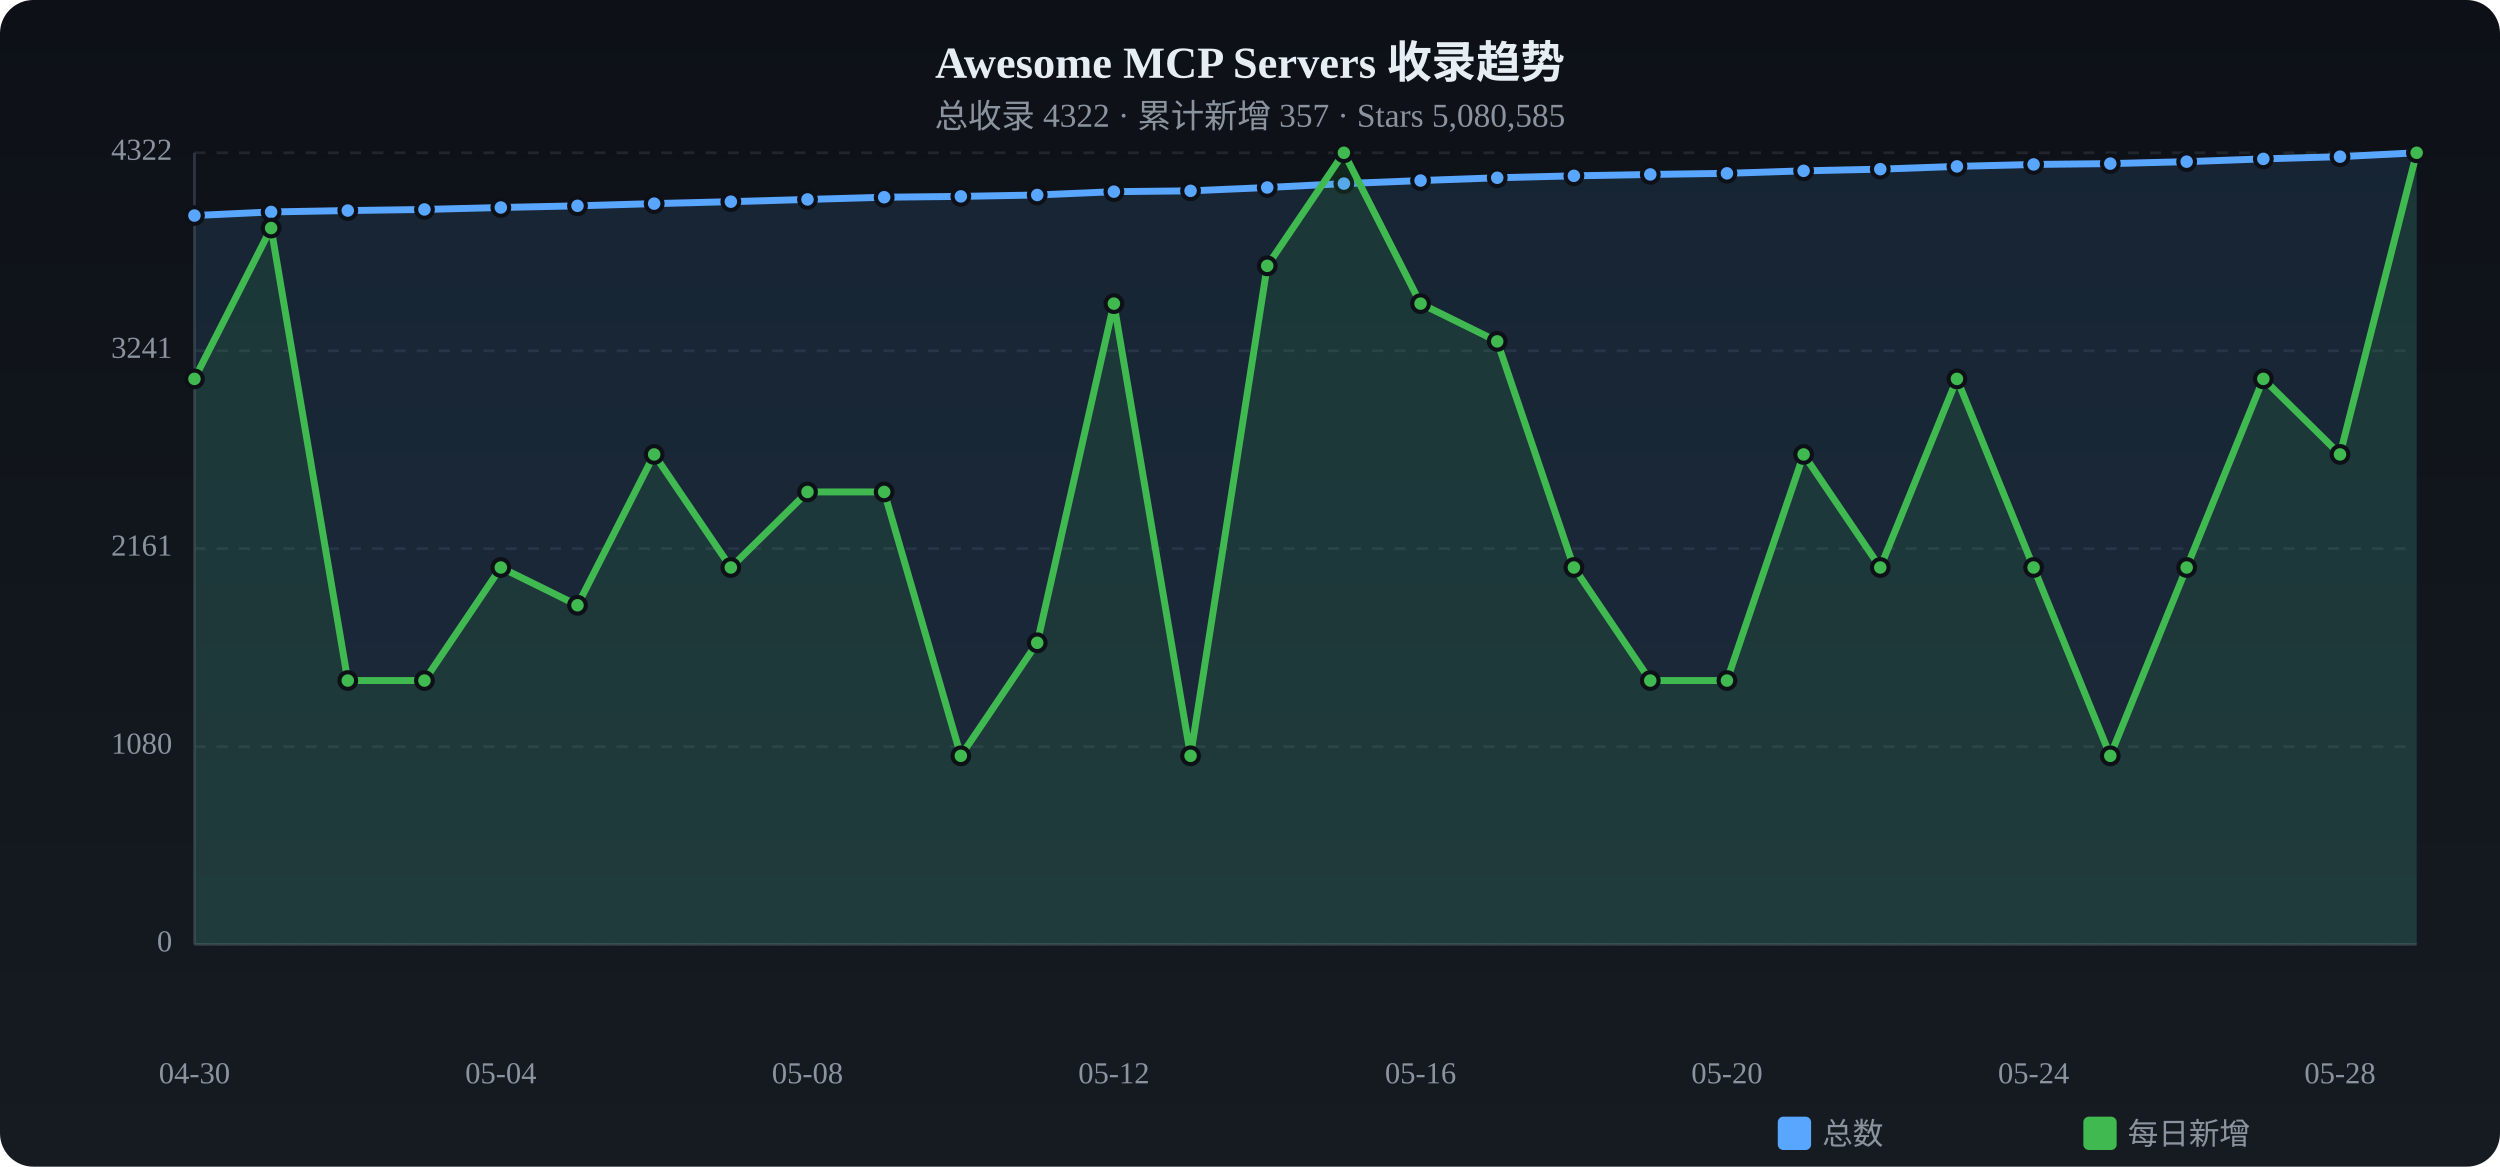
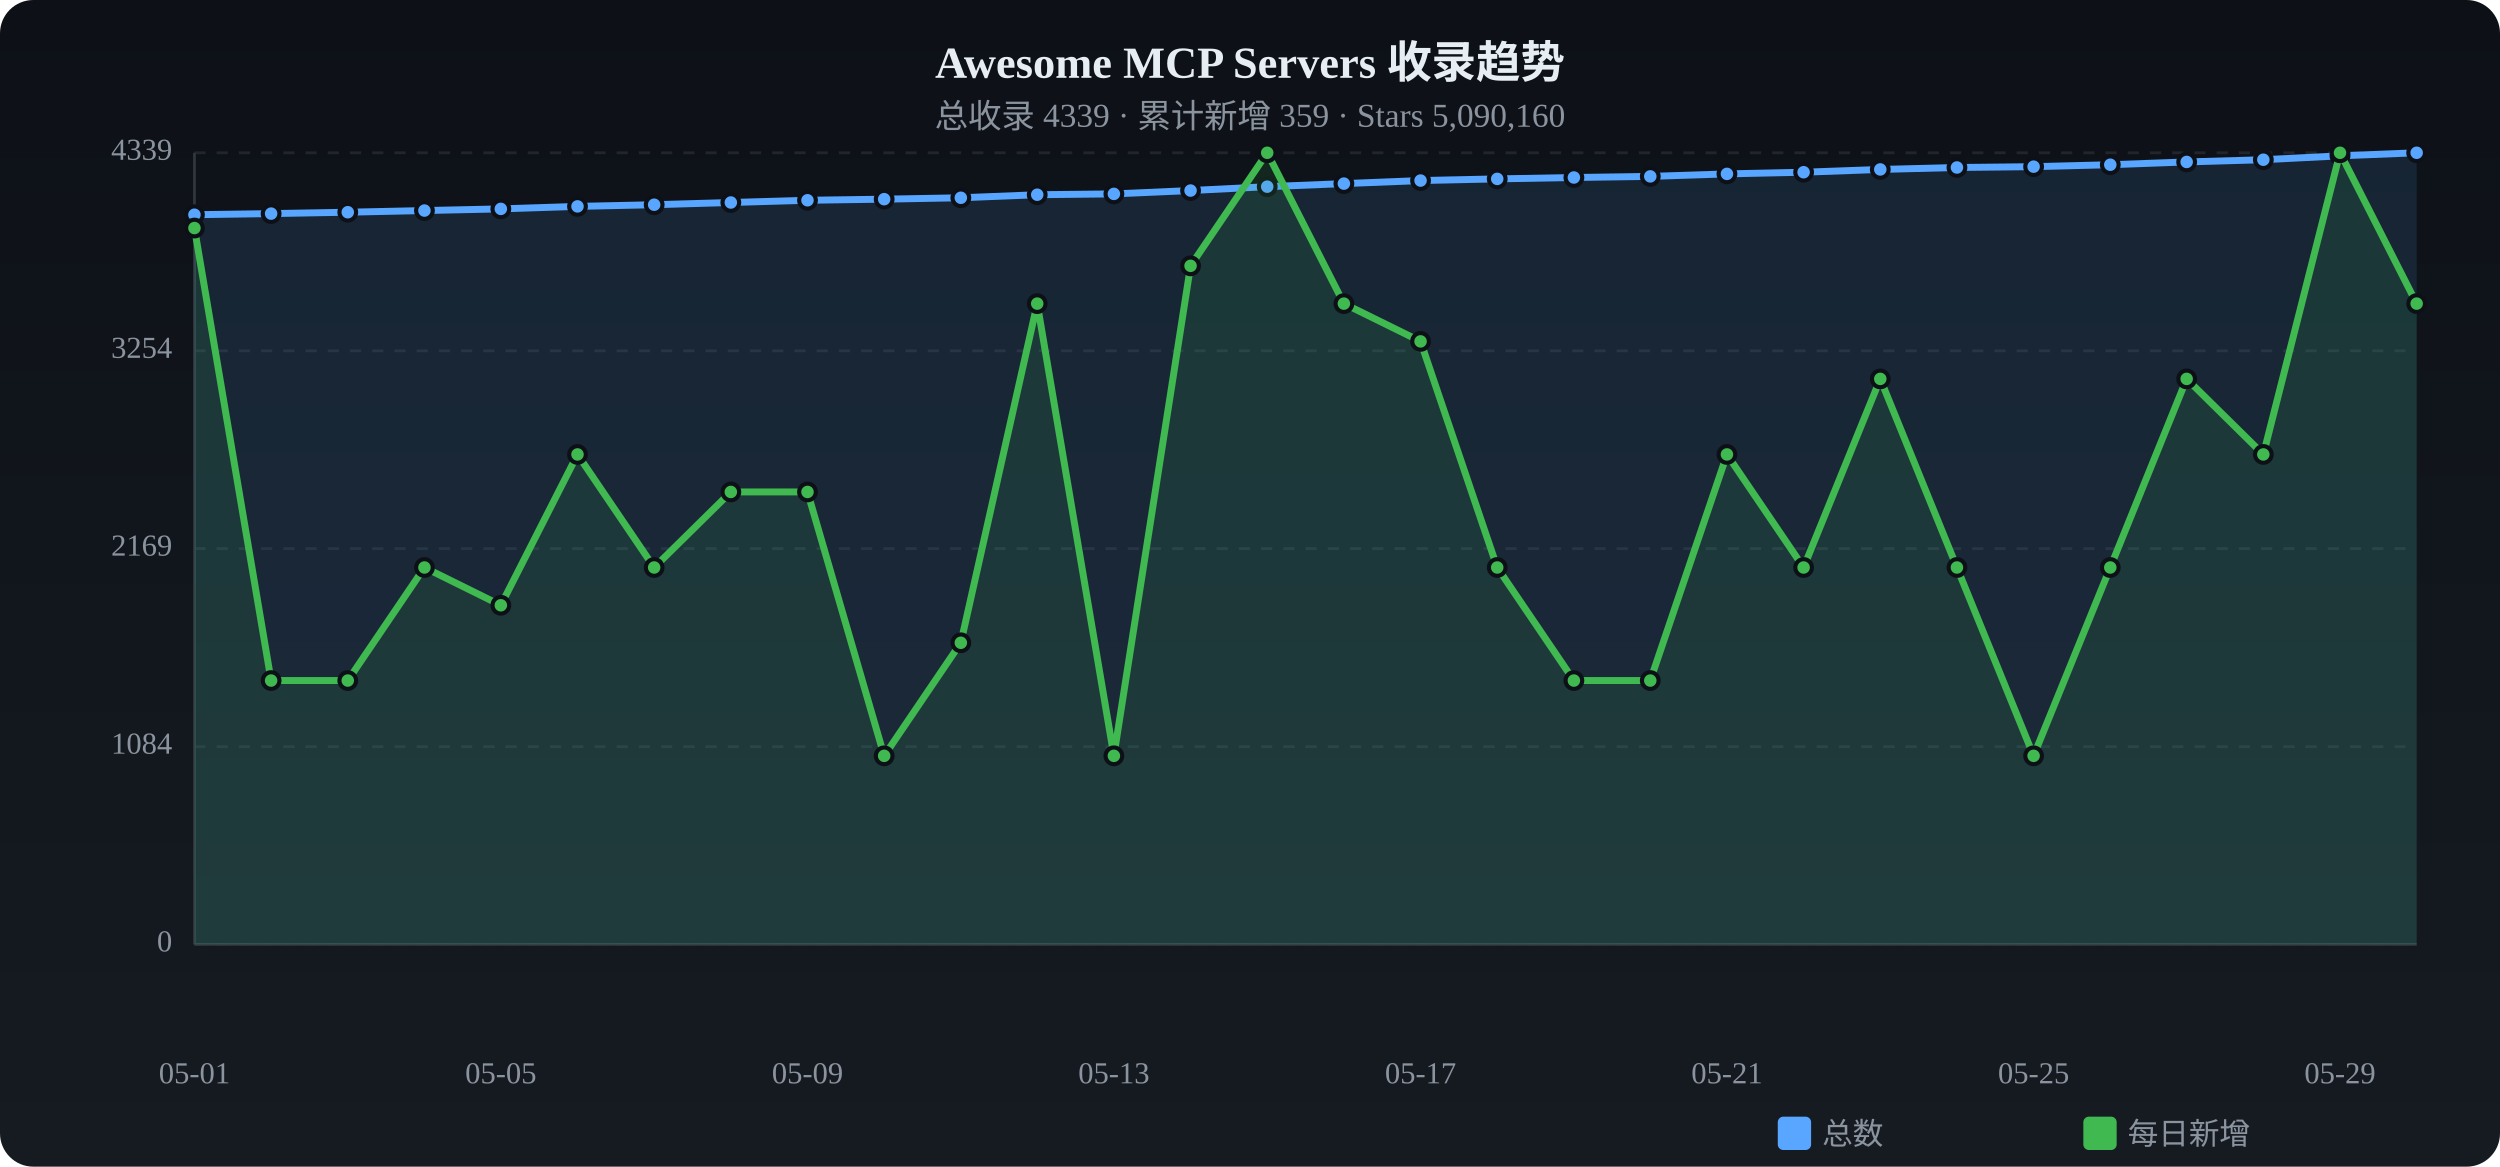
<svg xmlns="http://www.w3.org/2000/svg" viewBox="0 0 900 420" width="900" height="420">
  <defs>
    <linearGradient id="tbg" x1="0%" y1="0%" x2="0%" y2="100%">
      <stop offset="0%" stop-color="#0d1117" />
      <stop offset="100%" stop-color="#161b22" />
    </linearGradient>
  </defs>
  <rect width="900" height="420" rx="12" fill="url(#tbg)" />
  <text x="450.0" y="28" text-anchor="middle" fill="#e6edf3" font-size="16" font-weight="bold">Awesome MCP Servers 收录趋势</text>
-   <text x="450.0" y="46" text-anchor="middle" fill="#8b949e" font-size="12">总收录 4322 · 累计新增 357 · Stars 5,080,585</text>
+   <text x="450.0" y="46" text-anchor="middle" fill="#8b949e" font-size="12">总收录 4339 · 累计新增 359 · Stars 5,090,160</text>
  <text x="62" y="340.0" text-anchor="end" fill="#8b949e" font-size="11" dominant-baseline="middle">0</text>
  <line x1="70" y1="340.0" x2="870" y2="340.0" stroke="#21262d" stroke-dasharray="4 4" />
-   <text x="62" y="268.8" text-anchor="end" fill="#8b949e" font-size="11" dominant-baseline="middle">1080</text>
+   <text x="62" y="268.8" text-anchor="end" fill="#8b949e" font-size="11" dominant-baseline="middle">1084</text>
  <line x1="70" y1="268.8" x2="870" y2="268.8" stroke="#21262d" stroke-dasharray="4 4" />
-   <text x="62" y="197.5" text-anchor="end" fill="#8b949e" font-size="11" dominant-baseline="middle">2161</text>
+   <text x="62" y="197.5" text-anchor="end" fill="#8b949e" font-size="11" dominant-baseline="middle">2169</text>
  <line x1="70" y1="197.5" x2="870" y2="197.5" stroke="#21262d" stroke-dasharray="4 4" />
-   <text x="62" y="126.3" text-anchor="end" fill="#8b949e" font-size="11" dominant-baseline="middle">3241</text>
+   <text x="62" y="126.3" text-anchor="end" fill="#8b949e" font-size="11" dominant-baseline="middle">3254</text>
  <line x1="70" y1="126.3" x2="870" y2="126.3" stroke="#21262d" stroke-dasharray="4 4" />
-   <text x="62" y="55.0" text-anchor="end" fill="#8b949e" font-size="11" dominant-baseline="middle">4322</text>
+   <text x="62" y="55.0" text-anchor="end" fill="#8b949e" font-size="11" dominant-baseline="middle">4339</text>
  <line x1="70" y1="55.0" x2="870" y2="55.0" stroke="#21262d" stroke-dasharray="4 4" />
  <line x1="70" y1="55" x2="70" y2="340" stroke="#30363d" />
  <line x1="70" y1="340" x2="870" y2="340" stroke="#30363d" />
-   <path d="M70.0,77.6 L97.6,76.3 L125.2,75.8 L152.8,75.4 L180.3,74.7 L207.9,74.1 L235.5,73.3 L263.1,72.6 L290.7,71.8 L318.3,71.0 L345.9,70.7 L373.4,70.2 L401.0,69.0 L428.6,68.7 L456.2,67.5 L483.8,66.1 L511.4,65.0 L539.0,64.0 L566.6,63.3 L594.1,62.8 L621.7,62.4 L649.3,61.5 L676.9,60.9 L704.5,59.9 L732.1,59.2 L759.7,58.9 L787.2,58.2 L814.8,57.2 L842.4,56.4 L870.0,55.0 L870.0,340 L70.0,340 Z" fill="#58a6ff" opacity="0.12" />
-   <polyline points="70.0,77.6 97.6,76.3 125.2,75.8 152.8,75.4 180.3,74.7 207.9,74.1 235.5,73.3 263.1,72.6 290.7,71.8 318.3,71.0 345.9,70.7 373.4,70.2 401.0,69.0 428.6,68.7 456.2,67.5 483.8,66.1 511.4,65.0 539.0,64.0 566.6,63.3 594.1,62.8 621.7,62.4 649.3,61.5 676.9,60.9 704.5,59.9 732.1,59.2 759.7,58.9 787.2,58.2 814.8,57.2 842.4,56.4 870.0,55.0" fill="none" stroke="#58a6ff" stroke-width="2.5" stroke-linecap="round" stroke-linejoin="round" />
-   <circle cx="70.0" cy="77.6" r="3" fill="#58a6ff" stroke="#0d1117" stroke-width="1.5" />
-   <circle cx="97.6" cy="76.3" r="3" fill="#58a6ff" stroke="#0d1117" stroke-width="1.5" />
-   <circle cx="125.2" cy="75.8" r="3" fill="#58a6ff" stroke="#0d1117" stroke-width="1.5" />
-   <circle cx="152.8" cy="75.4" r="3" fill="#58a6ff" stroke="#0d1117" stroke-width="1.5" />
-   <circle cx="180.3" cy="74.7" r="3" fill="#58a6ff" stroke="#0d1117" stroke-width="1.5" />
-   <circle cx="207.9" cy="74.1" r="3" fill="#58a6ff" stroke="#0d1117" stroke-width="1.5" />
-   <circle cx="235.5" cy="73.3" r="3" fill="#58a6ff" stroke="#0d1117" stroke-width="1.5" />
-   <circle cx="263.1" cy="72.6" r="3" fill="#58a6ff" stroke="#0d1117" stroke-width="1.5" />
-   <circle cx="290.7" cy="71.8" r="3" fill="#58a6ff" stroke="#0d1117" stroke-width="1.5" />
-   <circle cx="318.3" cy="71.0" r="3" fill="#58a6ff" stroke="#0d1117" stroke-width="1.5" />
-   <circle cx="345.9" cy="70.7" r="3" fill="#58a6ff" stroke="#0d1117" stroke-width="1.5" />
-   <circle cx="373.4" cy="70.2" r="3" fill="#58a6ff" stroke="#0d1117" stroke-width="1.5" />
-   <circle cx="401.0" cy="69.0" r="3" fill="#58a6ff" stroke="#0d1117" stroke-width="1.5" />
-   <circle cx="428.6" cy="68.7" r="3" fill="#58a6ff" stroke="#0d1117" stroke-width="1.5" />
-   <circle cx="456.2" cy="67.5" r="3" fill="#58a6ff" stroke="#0d1117" stroke-width="1.5" />
+   <path d="M70.0,77.3 L97.6,76.9 L125.2,76.4 L152.8,75.8 L180.3,75.2 L207.9,74.3 L235.5,73.7 L263.1,72.9 L290.7,72.1 L318.3,71.7 L345.9,71.2 L373.4,70.1 L401.0,69.8 L428.6,68.6 L456.2,67.2 L483.8,66.1 L511.4,65.0 L539.0,64.4 L566.6,63.9 L594.1,63.5 L621.7,62.6 L649.3,62.0 L676.9,61.0 L704.5,60.3 L732.1,60.0 L759.7,59.3 L787.2,58.3 L814.8,57.5 L842.4,56.1 L870.0,55.0 L870.0,340 L70.0,340 Z" fill="#58a6ff" opacity="0.12" />
+   <polyline points="70.0,77.3 97.6,76.9 125.2,76.4 152.8,75.8 180.3,75.2 207.9,74.3 235.5,73.7 263.1,72.9 290.7,72.1 318.3,71.7 345.9,71.2 373.4,70.1 401.0,69.8 428.6,68.6 456.2,67.2 483.8,66.1 511.4,65.0 539.0,64.4 566.6,63.9 594.1,63.5 621.7,62.6 649.3,62.0 676.9,61.0 704.5,60.3 732.1,60.0 759.7,59.3 787.2,58.3 814.8,57.5 842.4,56.1 870.0,55.0" fill="none" stroke="#58a6ff" stroke-width="2.5" stroke-linecap="round" stroke-linejoin="round" />
+   <circle cx="70.0" cy="77.3" r="3" fill="#58a6ff" stroke="#0d1117" stroke-width="1.5" />
+   <circle cx="97.6" cy="76.9" r="3" fill="#58a6ff" stroke="#0d1117" stroke-width="1.5" />
+   <circle cx="125.2" cy="76.4" r="3" fill="#58a6ff" stroke="#0d1117" stroke-width="1.5" />
+   <circle cx="152.8" cy="75.8" r="3" fill="#58a6ff" stroke="#0d1117" stroke-width="1.5" />
+   <circle cx="180.3" cy="75.2" r="3" fill="#58a6ff" stroke="#0d1117" stroke-width="1.5" />
+   <circle cx="207.9" cy="74.3" r="3" fill="#58a6ff" stroke="#0d1117" stroke-width="1.5" />
+   <circle cx="235.5" cy="73.7" r="3" fill="#58a6ff" stroke="#0d1117" stroke-width="1.5" />
+   <circle cx="263.1" cy="72.9" r="3" fill="#58a6ff" stroke="#0d1117" stroke-width="1.5" />
+   <circle cx="290.7" cy="72.1" r="3" fill="#58a6ff" stroke="#0d1117" stroke-width="1.5" />
+   <circle cx="318.3" cy="71.7" r="3" fill="#58a6ff" stroke="#0d1117" stroke-width="1.5" />
+   <circle cx="345.9" cy="71.2" r="3" fill="#58a6ff" stroke="#0d1117" stroke-width="1.5" />
+   <circle cx="373.4" cy="70.1" r="3" fill="#58a6ff" stroke="#0d1117" stroke-width="1.5" />
+   <circle cx="401.0" cy="69.8" r="3" fill="#58a6ff" stroke="#0d1117" stroke-width="1.5" />
+   <circle cx="428.6" cy="68.6" r="3" fill="#58a6ff" stroke="#0d1117" stroke-width="1.5" />
+   <circle cx="456.2" cy="67.2" r="3" fill="#58a6ff" stroke="#0d1117" stroke-width="1.5" />
  <circle cx="483.8" cy="66.1" r="3" fill="#58a6ff" stroke="#0d1117" stroke-width="1.5" />
  <circle cx="511.4" cy="65.0" r="3" fill="#58a6ff" stroke="#0d1117" stroke-width="1.5" />
-   <circle cx="539.0" cy="64.0" r="3" fill="#58a6ff" stroke="#0d1117" stroke-width="1.5" />
-   <circle cx="566.6" cy="63.3" r="3" fill="#58a6ff" stroke="#0d1117" stroke-width="1.5" />
-   <circle cx="594.1" cy="62.8" r="3" fill="#58a6ff" stroke="#0d1117" stroke-width="1.5" />
-   <circle cx="621.7" cy="62.4" r="3" fill="#58a6ff" stroke="#0d1117" stroke-width="1.5" />
-   <circle cx="649.3" cy="61.5" r="3" fill="#58a6ff" stroke="#0d1117" stroke-width="1.5" />
-   <circle cx="676.9" cy="60.9" r="3" fill="#58a6ff" stroke="#0d1117" stroke-width="1.5" />
-   <circle cx="704.5" cy="59.9" r="3" fill="#58a6ff" stroke="#0d1117" stroke-width="1.5" />
-   <circle cx="732.1" cy="59.2" r="3" fill="#58a6ff" stroke="#0d1117" stroke-width="1.5" />
-   <circle cx="759.7" cy="58.9" r="3" fill="#58a6ff" stroke="#0d1117" stroke-width="1.5" />
-   <circle cx="787.2" cy="58.2" r="3" fill="#58a6ff" stroke="#0d1117" stroke-width="1.5" />
-   <circle cx="814.8" cy="57.2" r="3" fill="#58a6ff" stroke="#0d1117" stroke-width="1.5" />
-   <circle cx="842.4" cy="56.4" r="3" fill="#58a6ff" stroke="#0d1117" stroke-width="1.5" />
+   <circle cx="539.0" cy="64.4" r="3" fill="#58a6ff" stroke="#0d1117" stroke-width="1.5" />
+   <circle cx="566.6" cy="63.9" r="3" fill="#58a6ff" stroke="#0d1117" stroke-width="1.5" />
+   <circle cx="594.1" cy="63.5" r="3" fill="#58a6ff" stroke="#0d1117" stroke-width="1.5" />
+   <circle cx="621.7" cy="62.6" r="3" fill="#58a6ff" stroke="#0d1117" stroke-width="1.5" />
+   <circle cx="649.3" cy="62.0" r="3" fill="#58a6ff" stroke="#0d1117" stroke-width="1.5" />
+   <circle cx="676.9" cy="61.0" r="3" fill="#58a6ff" stroke="#0d1117" stroke-width="1.5" />
+   <circle cx="704.5" cy="60.3" r="3" fill="#58a6ff" stroke="#0d1117" stroke-width="1.5" />
+   <circle cx="732.1" cy="60.0" r="3" fill="#58a6ff" stroke="#0d1117" stroke-width="1.5" />
+   <circle cx="759.7" cy="59.3" r="3" fill="#58a6ff" stroke="#0d1117" stroke-width="1.5" />
+   <circle cx="787.2" cy="58.3" r="3" fill="#58a6ff" stroke="#0d1117" stroke-width="1.5" />
+   <circle cx="814.8" cy="57.5" r="3" fill="#58a6ff" stroke="#0d1117" stroke-width="1.5" />
+   <circle cx="842.4" cy="56.1" r="3" fill="#58a6ff" stroke="#0d1117" stroke-width="1.5" />
  <circle cx="870.0" cy="55.0" r="3" fill="#58a6ff" stroke="#0d1117" stroke-width="1.5" />
-   <path d="M70.0,136.4 L97.6,82.1 L125.2,245.0 L152.8,245.0 L180.3,204.3 L207.9,217.9 L235.5,163.6 L263.1,204.3 L290.7,177.1 L318.3,177.1 L345.9,272.1 L373.4,231.4 L401.0,109.3 L428.6,272.1 L456.2,95.7 L483.8,55.0 L511.4,109.3 L539.0,122.9 L566.6,204.3 L594.1,245.0 L621.7,245.0 L649.3,163.6 L676.9,204.3 L704.5,136.4 L732.1,204.3 L759.7,272.1 L787.2,204.3 L814.8,136.4 L842.4,163.6 L870.0,55.0 L870.0,340 L70.0,340 Z" fill="#3fb950" opacity="0.12" />
-   <polyline points="70.0,136.4 97.6,82.1 125.2,245.0 152.8,245.0 180.3,204.3 207.9,217.9 235.5,163.6 263.1,204.3 290.7,177.1 318.3,177.1 345.9,272.1 373.4,231.4 401.0,109.3 428.6,272.1 456.2,95.7 483.8,55.0 511.4,109.3 539.0,122.9 566.6,204.3 594.1,245.0 621.7,245.0 649.3,163.6 676.9,204.3 704.5,136.4 732.1,204.3 759.7,272.1 787.2,204.3 814.8,136.4 842.4,163.6 870.0,55.0" fill="none" stroke="#3fb950" stroke-width="2.5" stroke-linecap="round" stroke-linejoin="round" />
-   <circle cx="70.0" cy="136.4" r="3" fill="#3fb950" stroke="#0d1117" stroke-width="1.5" />
-   <circle cx="97.6" cy="82.1" r="3" fill="#3fb950" stroke="#0d1117" stroke-width="1.5" />
+   <path d="M70.0,82.1 L97.6,245.0 L125.2,245.0 L152.8,204.3 L180.3,217.9 L207.9,163.6 L235.5,204.3 L263.1,177.1 L290.7,177.1 L318.3,272.1 L345.9,231.4 L373.4,109.3 L401.0,272.1 L428.6,95.7 L456.2,55.0 L483.8,109.3 L511.4,122.9 L539.0,204.3 L566.6,245.0 L594.1,245.0 L621.7,163.6 L649.3,204.3 L676.9,136.4 L704.5,204.3 L732.1,272.1 L759.7,204.3 L787.2,136.4 L814.8,163.6 L842.4,55.0 L870.0,109.3 L870.0,340 L70.0,340 Z" fill="#3fb950" opacity="0.12" />
+   <polyline points="70.0,82.1 97.6,245.0 125.2,245.0 152.8,204.3 180.3,217.9 207.9,163.6 235.5,204.3 263.1,177.1 290.7,177.1 318.3,272.1 345.9,231.4 373.4,109.3 401.0,272.1 428.6,95.7 456.2,55.0 483.8,109.3 511.4,122.9 539.0,204.3 566.6,245.0 594.1,245.0 621.7,163.6 649.3,204.3 676.9,136.4 704.5,204.3 732.1,272.1 759.7,204.3 787.2,136.4 814.8,163.6 842.4,55.0 870.0,109.3" fill="none" stroke="#3fb950" stroke-width="2.5" stroke-linecap="round" stroke-linejoin="round" />
+   <circle cx="70.0" cy="82.1" r="3" fill="#3fb950" stroke="#0d1117" stroke-width="1.5" />
+   <circle cx="97.6" cy="245.0" r="3" fill="#3fb950" stroke="#0d1117" stroke-width="1.5" />
  <circle cx="125.2" cy="245.0" r="3" fill="#3fb950" stroke="#0d1117" stroke-width="1.5" />
-   <circle cx="152.8" cy="245.0" r="3" fill="#3fb950" stroke="#0d1117" stroke-width="1.5" />
-   <circle cx="180.3" cy="204.3" r="3" fill="#3fb950" stroke="#0d1117" stroke-width="1.5" />
-   <circle cx="207.9" cy="217.9" r="3" fill="#3fb950" stroke="#0d1117" stroke-width="1.5" />
-   <circle cx="235.5" cy="163.6" r="3" fill="#3fb950" stroke="#0d1117" stroke-width="1.5" />
-   <circle cx="263.1" cy="204.3" r="3" fill="#3fb950" stroke="#0d1117" stroke-width="1.5" />
+   <circle cx="152.8" cy="204.3" r="3" fill="#3fb950" stroke="#0d1117" stroke-width="1.5" />
+   <circle cx="180.3" cy="217.9" r="3" fill="#3fb950" stroke="#0d1117" stroke-width="1.5" />
+   <circle cx="207.9" cy="163.6" r="3" fill="#3fb950" stroke="#0d1117" stroke-width="1.5" />
+   <circle cx="235.5" cy="204.3" r="3" fill="#3fb950" stroke="#0d1117" stroke-width="1.5" />
+   <circle cx="263.1" cy="177.1" r="3" fill="#3fb950" stroke="#0d1117" stroke-width="1.5" />
  <circle cx="290.7" cy="177.1" r="3" fill="#3fb950" stroke="#0d1117" stroke-width="1.5" />
-   <circle cx="318.3" cy="177.1" r="3" fill="#3fb950" stroke="#0d1117" stroke-width="1.5" />
-   <circle cx="345.9" cy="272.1" r="3" fill="#3fb950" stroke="#0d1117" stroke-width="1.5" />
-   <circle cx="373.4" cy="231.4" r="3" fill="#3fb950" stroke="#0d1117" stroke-width="1.5" />
-   <circle cx="401.0" cy="109.3" r="3" fill="#3fb950" stroke="#0d1117" stroke-width="1.5" />
-   <circle cx="428.6" cy="272.1" r="3" fill="#3fb950" stroke="#0d1117" stroke-width="1.5" />
-   <circle cx="456.2" cy="95.7" r="3" fill="#3fb950" stroke="#0d1117" stroke-width="1.5" />
-   <circle cx="483.8" cy="55.0" r="3" fill="#3fb950" stroke="#0d1117" stroke-width="1.5" />
-   <circle cx="511.4" cy="109.3" r="3" fill="#3fb950" stroke="#0d1117" stroke-width="1.5" />
-   <circle cx="539.0" cy="122.9" r="3" fill="#3fb950" stroke="#0d1117" stroke-width="1.5" />
-   <circle cx="566.6" cy="204.3" r="3" fill="#3fb950" stroke="#0d1117" stroke-width="1.5" />
+   <circle cx="318.3" cy="272.1" r="3" fill="#3fb950" stroke="#0d1117" stroke-width="1.5" />
+   <circle cx="345.9" cy="231.4" r="3" fill="#3fb950" stroke="#0d1117" stroke-width="1.5" />
+   <circle cx="373.4" cy="109.3" r="3" fill="#3fb950" stroke="#0d1117" stroke-width="1.5" />
+   <circle cx="401.0" cy="272.1" r="3" fill="#3fb950" stroke="#0d1117" stroke-width="1.5" />
+   <circle cx="428.6" cy="95.7" r="3" fill="#3fb950" stroke="#0d1117" stroke-width="1.5" />
+   <circle cx="456.2" cy="55.0" r="3" fill="#3fb950" stroke="#0d1117" stroke-width="1.5" />
+   <circle cx="483.8" cy="109.3" r="3" fill="#3fb950" stroke="#0d1117" stroke-width="1.5" />
+   <circle cx="511.4" cy="122.9" r="3" fill="#3fb950" stroke="#0d1117" stroke-width="1.5" />
+   <circle cx="539.0" cy="204.3" r="3" fill="#3fb950" stroke="#0d1117" stroke-width="1.5" />
+   <circle cx="566.6" cy="245.0" r="3" fill="#3fb950" stroke="#0d1117" stroke-width="1.5" />
  <circle cx="594.1" cy="245.0" r="3" fill="#3fb950" stroke="#0d1117" stroke-width="1.5" />
-   <circle cx="621.7" cy="245.0" r="3" fill="#3fb950" stroke="#0d1117" stroke-width="1.5" />
-   <circle cx="649.3" cy="163.6" r="3" fill="#3fb950" stroke="#0d1117" stroke-width="1.5" />
-   <circle cx="676.9" cy="204.3" r="3" fill="#3fb950" stroke="#0d1117" stroke-width="1.5" />
-   <circle cx="704.5" cy="136.4" r="3" fill="#3fb950" stroke="#0d1117" stroke-width="1.5" />
-   <circle cx="732.1" cy="204.3" r="3" fill="#3fb950" stroke="#0d1117" stroke-width="1.5" />
-   <circle cx="759.7" cy="272.1" r="3" fill="#3fb950" stroke="#0d1117" stroke-width="1.5" />
-   <circle cx="787.2" cy="204.3" r="3" fill="#3fb950" stroke="#0d1117" stroke-width="1.5" />
-   <circle cx="814.8" cy="136.4" r="3" fill="#3fb950" stroke="#0d1117" stroke-width="1.5" />
-   <circle cx="842.4" cy="163.6" r="3" fill="#3fb950" stroke="#0d1117" stroke-width="1.5" />
-   <circle cx="870.0" cy="55.0" r="3" fill="#3fb950" stroke="#0d1117" stroke-width="1.5" />
-   <text x="70.0" y="390" text-anchor="middle" fill="#8b949e" font-size="11">04-30</text>
-   <text x="180.3" y="390" text-anchor="middle" fill="#8b949e" font-size="11">05-04</text>
-   <text x="290.7" y="390" text-anchor="middle" fill="#8b949e" font-size="11">05-08</text>
-   <text x="401.0" y="390" text-anchor="middle" fill="#8b949e" font-size="11">05-12</text>
-   <text x="511.4" y="390" text-anchor="middle" fill="#8b949e" font-size="11">05-16</text>
-   <text x="621.7" y="390" text-anchor="middle" fill="#8b949e" font-size="11">05-20</text>
-   <text x="732.1" y="390" text-anchor="middle" fill="#8b949e" font-size="11">05-24</text>
-   <text x="842.4" y="390" text-anchor="middle" fill="#8b949e" font-size="11">05-28</text>
+   <circle cx="621.7" cy="163.6" r="3" fill="#3fb950" stroke="#0d1117" stroke-width="1.5" />
+   <circle cx="649.3" cy="204.3" r="3" fill="#3fb950" stroke="#0d1117" stroke-width="1.5" />
+   <circle cx="676.9" cy="136.4" r="3" fill="#3fb950" stroke="#0d1117" stroke-width="1.5" />
+   <circle cx="704.5" cy="204.3" r="3" fill="#3fb950" stroke="#0d1117" stroke-width="1.5" />
+   <circle cx="732.1" cy="272.1" r="3" fill="#3fb950" stroke="#0d1117" stroke-width="1.5" />
+   <circle cx="759.7" cy="204.3" r="3" fill="#3fb950" stroke="#0d1117" stroke-width="1.5" />
+   <circle cx="787.2" cy="136.4" r="3" fill="#3fb950" stroke="#0d1117" stroke-width="1.5" />
+   <circle cx="814.8" cy="163.6" r="3" fill="#3fb950" stroke="#0d1117" stroke-width="1.5" />
+   <circle cx="842.4" cy="55.0" r="3" fill="#3fb950" stroke="#0d1117" stroke-width="1.5" />
+   <circle cx="870.0" cy="109.3" r="3" fill="#3fb950" stroke="#0d1117" stroke-width="1.5" />
+   <text x="70.0" y="390" text-anchor="middle" fill="#8b949e" font-size="11">05-01</text>
+   <text x="180.3" y="390" text-anchor="middle" fill="#8b949e" font-size="11">05-05</text>
+   <text x="290.7" y="390" text-anchor="middle" fill="#8b949e" font-size="11">05-09</text>
+   <text x="401.0" y="390" text-anchor="middle" fill="#8b949e" font-size="11">05-13</text>
+   <text x="511.4" y="390" text-anchor="middle" fill="#8b949e" font-size="11">05-17</text>
+   <text x="621.7" y="390" text-anchor="middle" fill="#8b949e" font-size="11">05-21</text>
+   <text x="732.1" y="390" text-anchor="middle" fill="#8b949e" font-size="11">05-25</text>
+   <text x="842.4" y="390" text-anchor="middle" fill="#8b949e" font-size="11">05-29</text>
  <rect x="640" y="402" width="12" height="12" rx="2" fill="#58a6ff" />
  <text x="656" y="412" fill="#8b949e" font-size="11">总数</text>
  <rect x="750" y="402" width="12" height="12" rx="2" fill="#3fb950" />
  <text x="766" y="412" fill="#8b949e" font-size="11">每日新增</text>
</svg>
